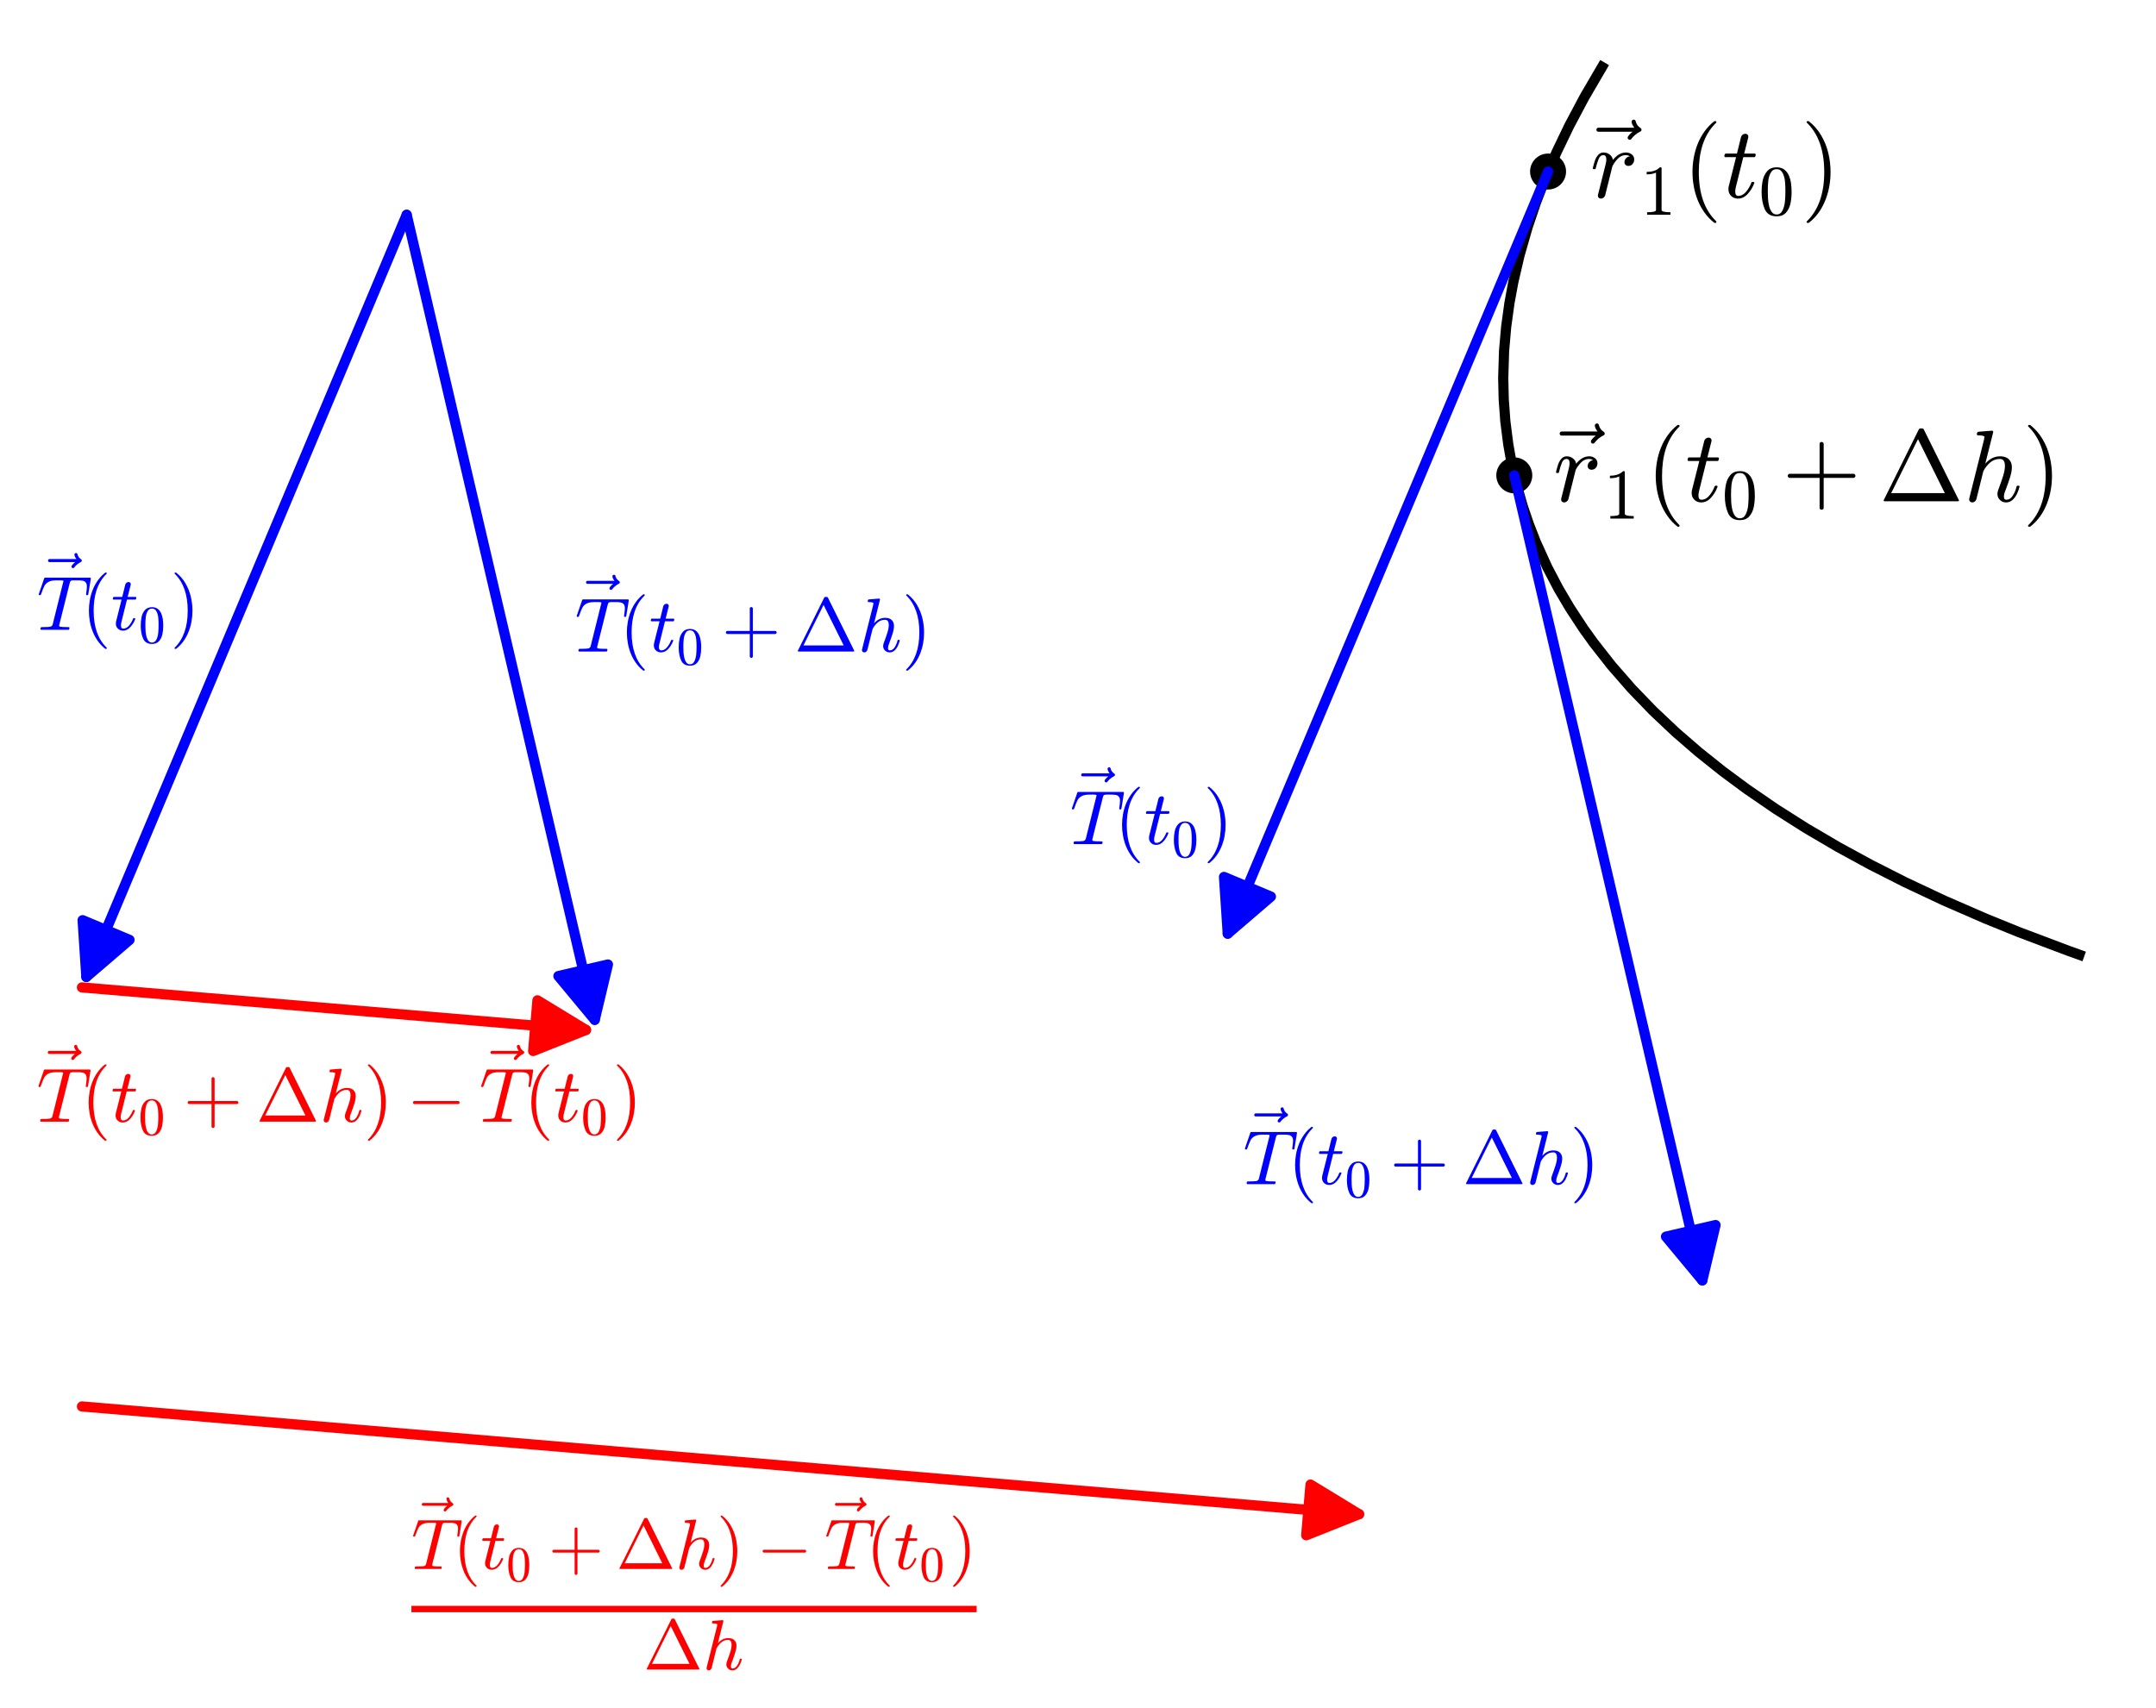
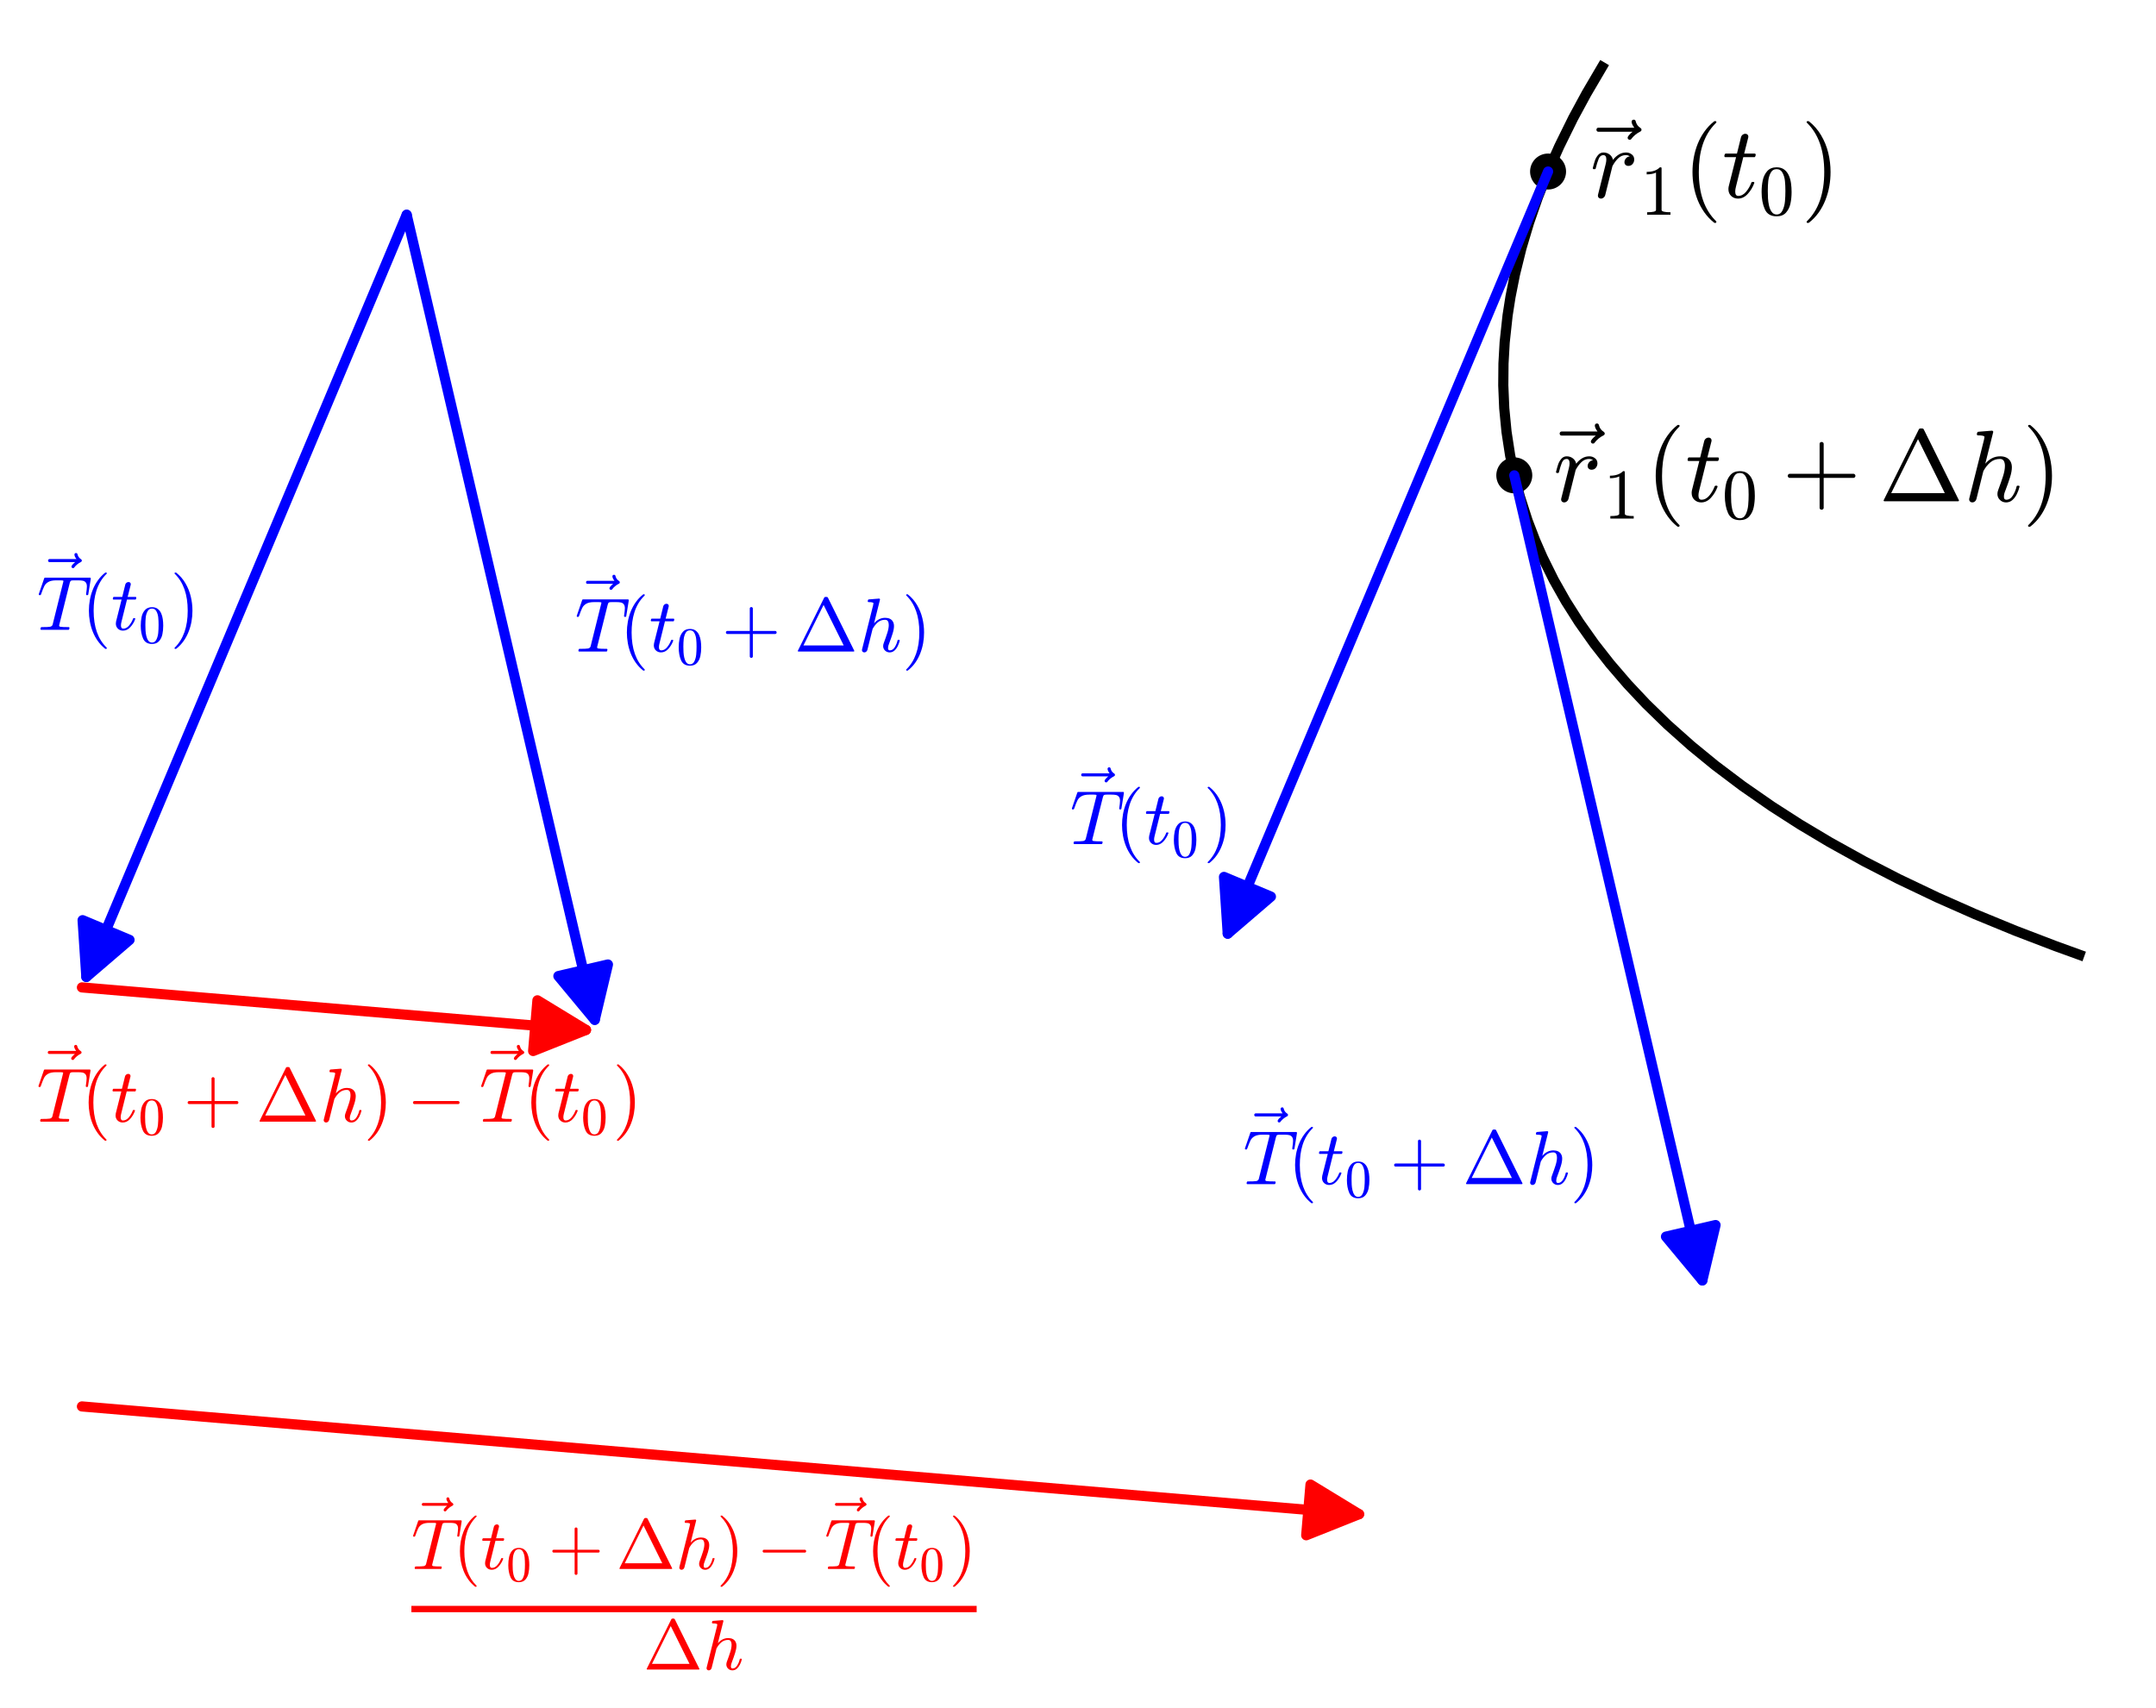
<svg xmlns="http://www.w3.org/2000/svg" xmlns:xlink="http://www.w3.org/1999/xlink" width="423.726pt" height="335.748pt" viewBox="0 0 423.726 335.748" version="1.1">
  <defs>
    <style type="text/css">*{stroke-linejoin: round; stroke-linecap: butt}</style>
  </defs>
  <g id="figure_1">
    <g id="patch_1">
      <path d="M 0 335.748  L 423.726 335.748  L 423.726 0  L 0 0  z " style="fill: #ffffff" />
    </g>
    <g id="axes_1">
      <g id="patch_2">
        <path d="M 8.254 317.414  L 416.526 317.414  L 416.526 7.2  L 8.254 7.2  z " style="fill: #ffffff" />
      </g>
      <g id="PathCollection_1">
-         <path d="M 304.247 37.256  C 305.185 37.256 306.084 36.884 306.747 36.221  C 307.41 35.558 307.783 34.659 307.783 33.721  C 307.783 32.783 307.41 31.884 306.747 31.221  C 306.084 30.558 305.185 30.185 304.247 30.185  C 303.309 30.185 302.41 30.558 301.747 31.221  C 301.084 31.884 300.712 32.783 300.712 33.721  C 300.712 34.659 301.084 35.558 301.747 36.221  C 302.41 36.884 303.309 37.256 304.247 37.256  z " clip-path="url(#p3df6224455)" />
+         <path d="M 304.247 37.256  C 305.185 37.256 306.084 36.884 306.747 36.221  C 307.41 35.558 307.783 34.659 307.783 33.721  C 307.783 32.783 307.41 31.884 306.747 31.221  C 306.084 30.558 305.185 30.185 304.247 30.185  C 303.309 30.185 302.41 30.558 301.747 31.221  C 301.084 31.884 300.712 32.783 300.712 33.721  C 300.712 34.659 301.084 35.558 301.747 36.221  C 302.41 36.884 303.309 37.256 304.247 37.256  z " clip-path="url(#p47f7a7944b)" />
      </g>
      <g id="PathCollection_2">
-         <path d="M 297.609 96.983  C 298.547 96.983 299.446 96.61 300.109 95.947  C 300.772 95.284 301.145 94.385 301.145 93.447  C 301.145 92.509 300.772 91.61 300.109 90.947  C 299.446 90.284 298.547 89.912 297.609 89.912  C 296.671 89.912 295.772 90.284 295.109 90.947  C 294.446 91.61 294.074 92.509 294.074 93.447  C 294.074 94.385 294.446 95.284 295.109 95.947  C 295.772 96.61 296.671 96.983 297.609 96.983  z " clip-path="url(#p3df6224455)" />
+         <path d="M 297.609 96.983  C 298.547 96.983 299.446 96.61 300.109 95.947  C 300.772 95.284 301.145 94.385 301.145 93.447  C 301.145 92.509 300.772 91.61 300.109 90.947  C 299.446 90.284 298.547 89.912 297.609 89.912  C 296.671 89.912 295.772 90.284 295.109 90.947  C 294.446 91.61 294.074 92.509 294.074 93.447  C 294.074 94.385 294.446 95.284 295.109 95.947  C 295.772 96.61 296.671 96.983 297.609 96.983  z " clip-path="url(#p47f7a7944b)" />
      </g>
      <g id="matplotlib.axis_1" />
      <g id="matplotlib.axis_2" />
      <g id="line2d_1">
-         <path d="M 314.857 13.166  L 311.379 19.126  L 308.405 24.733  L 305.914 29.916  L 303.797 34.806  L 301.909 39.689  L 300.238 44.621  L 298.648 50.156  L 297.425 55.406  L 296.657 59.568  L 296.01 64.265  L 295.598 69.023  L 295.435 74.33  L 295.533 78.506  L 295.85 82.825  L 296.416 87.286  L 297.005 90.639  L 298.09 95.397  L 299.289 99.567  L 300.5 103.118  L 301.873 106.623  L 304.078 111.483  L 306.294 115.709  L 308.494 119.445  L 311.139 123.485  L 313.218 126.386  L 316.742 130.875  L 320.688 135.396  L 324.887 139.746  L 329.344 143.952  L 333.795 147.805  L 338.536 151.593  L 343.281 155.108  L 349.056 159.07  L 354.961 162.814  L 361.228 166.495  L 367.66 170.002  L 374.432 173.435  L 382.039 177.014  L 390.235 180.582  L 396.764 183.233  L 406.508 186.91  L 408.675 187.686  L 408.675 187.686  " clip-path="url(#p3df6224455)" style="fill: none; stroke: #000000; stroke-width: 2; stroke-linecap: square" />
+         <path d="M 314.857 13.166  L 311.792 18.389  L 309.166 23.243  L 306.45 28.757  L 304.32 33.547  L 302.231 38.813  L 300.51 43.768  L 299.017 48.769  L 297.752 53.877  L 296.861 58.363  L 296.292 62.001  L 295.72 67.287  L 295.484 71.461  L 295.445 75.748  L 295.634 80.242  L 296.083 84.898  L 296.794 89.53  L 297.75 94.04  L 298.684 97.567  L 300.239 102.396  L 301.708 106.227  L 303.165 109.565  L 305.383 114.036  L 307.728 118.188  L 310.335 122.301  L 313.338 126.548  L 316.407 130.468  L 319.838 134.461  L 323.472 138.327  L 327.7 142.444  L 332.397 146.628  L 337.054 150.441  L 342.452 154.512  L 348.217 158.515  L 353.737 162.061  L 359.589 165.558  L 366.37 169.318  L 373.194 172.826  L 380.804 176.452  L 388.135 179.694  L 396.105 182.973  L 404.039 186.008  L 408.675 187.686  L 408.675 187.686  " clip-path="url(#p47f7a7944b)" style="fill: none; stroke: #000000; stroke-width: 2; stroke-linecap: square" />
      </g>
      <g id="patch_3">
-         <path d="M 304.247 33.721  Q 272.336 109.661 241.291 183.539  " clip-path="url(#p3df6224455)" style="fill: none; stroke: #0000ff; stroke-width: 2; stroke-linecap: round" />
-         <path d="M 249.774 176.257  L 241.291 183.539  L 240.555 172.383  z " clip-path="url(#p3df6224455)" style="fill: #0000ff; stroke: #0000ff; stroke-width: 2; stroke-linecap: round" />
+         <path d="M 304.247 33.721  Q 272.336 109.661 241.291 183.539  " clip-path="url(#p47f7a7944b)" style="fill: none; stroke: #0000ff; stroke-width: 2; stroke-linecap: round" />
+         <path d="M 249.774 176.257  L 241.291 183.539  L 240.555 172.383  z " clip-path="url(#p47f7a7944b)" style="fill: #0000ff; stroke: #0000ff; stroke-width: 2; stroke-linecap: round" />
      </g>
      <g id="patch_4">
-         <path d="M 79.928 42.227  Q 48.017 118.166 16.971 192.045  " clip-path="url(#p3df6224455)" style="fill: none; stroke: #0000ff; stroke-width: 2; stroke-linecap: round" />
-         <path d="M 25.455 184.763  L 16.971 192.045  L 16.236 180.889  z " clip-path="url(#p3df6224455)" style="fill: #0000ff; stroke: #0000ff; stroke-width: 2; stroke-linecap: round" />
+         <path d="M 79.928 42.227  Q 48.017 118.166 16.971 192.045  " clip-path="url(#p47f7a7944b)" style="fill: none; stroke: #0000ff; stroke-width: 2; stroke-linecap: round" />
+         <path d="M 25.455 184.763  L 16.971 192.045  L 16.236 180.889  z " clip-path="url(#p47f7a7944b)" style="fill: #0000ff; stroke: #0000ff; stroke-width: 2; stroke-linecap: round" />
      </g>
      <g id="patch_5">
-         <path d="M 297.609 93.447  Q 316.343 173.661 334.567 251.697  " clip-path="url(#p3df6224455)" style="fill: none; stroke: #0000ff; stroke-width: 2; stroke-linecap: round" />
-         <path d="M 337.162 240.822  L 334.567 251.697  L 327.424 243.096  z " clip-path="url(#p3df6224455)" style="fill: #0000ff; stroke: #0000ff; stroke-width: 2; stroke-linecap: round" />
+         <path d="M 297.609 93.447  Q 316.343 173.661 334.567 251.697  " clip-path="url(#p47f7a7944b)" style="fill: none; stroke: #0000ff; stroke-width: 2; stroke-linecap: round" />
+         <path d="M 337.162 240.822  L 334.567 251.697  L 327.424 243.096  z " clip-path="url(#p47f7a7944b)" style="fill: #0000ff; stroke: #0000ff; stroke-width: 2; stroke-linecap: round" />
      </g>
      <g id="patch_6">
-         <path d="M 79.928 42.227  Q 98.661 122.44 116.886 200.477  " clip-path="url(#p3df6224455)" style="fill: none; stroke: #0000ff; stroke-width: 2; stroke-linecap: round" />
-         <path d="M 119.481 189.602  L 116.886 200.477  L 109.743 191.876  z " clip-path="url(#p3df6224455)" style="fill: #0000ff; stroke: #0000ff; stroke-width: 2; stroke-linecap: round" />
+         <path d="M 79.928 42.227  Q 98.661 122.44 116.886 200.477  " clip-path="url(#p47f7a7944b)" style="fill: none; stroke: #0000ff; stroke-width: 2; stroke-linecap: round" />
+         <path d="M 119.481 189.602  L 116.886 200.477  L 109.743 191.876  z " clip-path="url(#p47f7a7944b)" style="fill: #0000ff; stroke: #0000ff; stroke-width: 2; stroke-linecap: round" />
      </g>
      <g id="patch_7">
-         <path d="M 16.105 194.106  Q 66.75 198.38 115.167 202.466  " clip-path="url(#p3df6224455)" style="fill: none; stroke: #ff0000; stroke-width: 2; stroke-linecap: round" />
-         <path d="M 105.623 196.643  L 115.167 202.466  L 104.782 206.608  z " clip-path="url(#p3df6224455)" style="fill: #ff0000; stroke: #ff0000; stroke-width: 2; stroke-linecap: round" />
+         <path d="M 16.105 194.106  Q 66.75 198.38 115.167 202.466  " clip-path="url(#p47f7a7944b)" style="fill: none; stroke: #ff0000; stroke-width: 2; stroke-linecap: round" />
+         <path d="M 105.623 196.643  L 115.167 202.466  L 104.782 206.608  z " clip-path="url(#p47f7a7944b)" style="fill: #ff0000; stroke: #ff0000; stroke-width: 2; stroke-linecap: round" />
      </g>
      <g id="patch_8">
-         <path d="M 16.105 276.479  Q 142.717 287.164 267.101 297.66  " clip-path="url(#p3df6224455)" style="fill: none; stroke: #ff0000; stroke-width: 2; stroke-linecap: round" />
-         <path d="M 257.557 291.837  L 267.101 297.66  L 256.716 301.802  z " clip-path="url(#p3df6224455)" style="fill: #ff0000; stroke: #ff0000; stroke-width: 2; stroke-linecap: round" />
+         <path d="M 16.105 276.479  Q 142.717 287.164 267.101 297.66  " clip-path="url(#p47f7a7944b)" style="fill: none; stroke: #ff0000; stroke-width: 2; stroke-linecap: round" />
+         <path d="M 257.557 291.837  L 267.101 297.66  L 256.716 301.802  z " clip-path="url(#p47f7a7944b)" style="fill: #ff0000; stroke: #ff0000; stroke-width: 2; stroke-linecap: round" />
      </g>
      <g id="text_1">
        <g transform="translate(312.496 38.92095) scale(0.2 -0.2)">
          <defs>
            <path id="Cmmi10-7e" d="M 1281 3809  Q 1231 3809 1198 3846  Q 1166 3884 1166 3938  Q 1166 3984 1198 4023  Q 1231 4063 1281 4063  L 3547 4063  Q 3378 4291 3378 4441  Q 3378 4497 3417 4533  Q 3456 4569 3506 4569  Q 3613 4569 3634 4469  Q 3697 4194 3938 4044  Q 4000 4003 4000 3938  Q 4000 3859 3938 3828  Q 3575 3647 3353 3347  Q 3328 3303 3256 3303  Q 3209 3303 3168 3340  Q 3128 3378 3128 3431  Q 3128 3547 3438 3809  L 1281 3809  z " transform="scale(0.015625)" />
            <path id="Cmmi10-72" d="M 494 109  Q 494 147 500 166  L 978 2075  Q 1025 2253 1025 2388  Q 1025 2663 838 2663  Q 638 2663 541 2423  Q 444 2184 353 1819  Q 353 1800 334 1789  Q 316 1778 300 1778  L 225 1778  Q 203 1778 187 1801  Q 172 1825 172 1844  Q 241 2122 305 2315  Q 369 2509 505 2668  Q 641 2828 844 2828  Q 1066 2828 1233 2700  Q 1400 2572 1441 2363  Q 1603 2575 1811 2701  Q 2019 2828 2266 2828  Q 2469 2828 2623 2709  Q 2778 2591 2778 2388  Q 2778 2225 2676 2104  Q 2575 1984 2406 1984  Q 2303 1984 2233 2048  Q 2163 2113 2163 2216  Q 2163 2356 2266 2467  Q 2369 2578 2503 2578  Q 2400 2663 2253 2663  Q 1978 2663 1775 2467  Q 1572 2272 1409 1972  L 953 141  Q 931 53 854 -9  Q 778 -72 684 -72  Q 606 -72 550 -22  Q 494 28 494 109  z " transform="scale(0.015625)" />
            <path id="Cmr10-31" d="M 594 0  L 594 225  Q 1394 225 1394 428  L 1394 3788  Q 1063 3628 556 3628  L 556 3853  Q 1341 3853 1741 4263  L 1831 4263  Q 1853 4263 1873 4245  Q 1894 4228 1894 4206  L 1894 428  Q 1894 225 2694 225  L 2694 0  L 594 0  z " transform="scale(0.015625)" />
            <path id="Cmr10-28" d="M 1984 -1588  Q 1628 -1306 1370 -942  Q 1113 -578 948 -165  Q 784 247 703 697  Q 622 1147 622 1600  Q 622 2059 703 2509  Q 784 2959 951 3375  Q 1119 3791 1378 4153  Q 1638 4516 1984 4788  Q 1984 4800 2016 4800  L 2075 4800  Q 2094 4800 2109 4783  Q 2125 4766 2125 4744  Q 2125 4716 2113 4703  Q 1800 4397 1592 4047  Q 1384 3697 1257 3301  Q 1131 2906 1075 2482  Q 1019 2059 1019 1600  Q 1019 -434 2106 -1491  Q 2125 -1509 2125 -1544  Q 2125 -1559 2108 -1579  Q 2091 -1600 2075 -1600  L 2016 -1600  Q 1984 -1600 1984 -1588  z " transform="scale(0.015625)" />
            <path id="Cmmi10-74" d="M 397 519  Q 397 613 416 697  L 878 2534  L 206 2534  Q 141 2534 141 2619  Q 166 2759 225 2759  L 934 2759  L 1191 3803  Q 1216 3888 1291 3947  Q 1366 4006 1459 4006  Q 1541 4006 1595 3957  Q 1650 3909 1650 3828  Q 1650 3809 1648 3798  Q 1647 3788 1644 3775  L 1388 2759  L 2047 2759  Q 2113 2759 2113 2675  Q 2109 2659 2100 2621  Q 2091 2584 2075 2559  Q 2059 2534 2028 2534  L 1331 2534  L 872 684  Q 825 503 825 372  Q 825 97 1013 97  Q 1294 97 1511 361  Q 1728 625 1844 941  Q 1869 978 1894 978  L 1972 978  Q 1997 978 2012 961  Q 2028 944 2028 922  Q 2028 909 2022 903  Q 1881 516 1612 222  Q 1344 -72 997 -72  Q 744 -72 570 93  Q 397 259 397 519  z " transform="scale(0.015625)" />
            <path id="Cmr10-30" d="M 1600 -141  Q 816 -141 533 504  Q 250 1150 250 2041  Q 250 2597 351 3087  Q 453 3578 754 3920  Q 1056 4263 1600 4263  Q 2022 4263 2290 4056  Q 2559 3850 2700 3523  Q 2841 3197 2892 2823  Q 2944 2450 2944 2041  Q 2944 1491 2842 1011  Q 2741 531 2444 195  Q 2147 -141 1600 -141  z M 1600 25  Q 1956 25 2131 390  Q 2306 756 2347 1200  Q 2388 1644 2388 2144  Q 2388 2625 2347 3031  Q 2306 3438 2132 3767  Q 1959 4097 1600 4097  Q 1238 4097 1063 3765  Q 888 3434 847 3029  Q 806 2625 806 2144  Q 806 1788 823 1472  Q 841 1156 916 820  Q 991 484 1158 254  Q 1325 25 1600 25  z " transform="scale(0.015625)" />
            <path id="Cmr10-29" d="M 416 -1600  Q 359 -1600 359 -1544  Q 359 -1516 372 -1503  Q 1466 -434 1466 1600  Q 1466 3634 384 4691  Q 359 4706 359 4744  Q 359 4766 376 4783  Q 394 4800 416 4800  L 475 4800  Q 494 4800 506 4788  Q 966 4425 1272 3906  Q 1578 3388 1720 2800  Q 1863 2213 1863 1600  Q 1863 1147 1786 708  Q 1709 269 1542 -157  Q 1375 -584 1119 -945  Q 863 -1306 506 -1588  Q 494 -1600 475 -1600  L 416 -1600  z " transform="scale(0.015625)" />
          </defs>
          <use xlink:href="#Cmmi10-7e" transform="translate(-11.93945 5.609375)" />
          <use xlink:href="#Cmmi10-72" transform="translate(0 0.53125)" />
          <use xlink:href="#Cmr10-31" transform="translate(49.58133 -16.475) scale(0.7)" />
          <use xlink:href="#Cmr10-28" transform="translate(90.95867 0.53125)" />
          <use xlink:href="#Cmmi10-74" transform="translate(129.777 0.53125)" />
          <use xlink:href="#Cmr10-30" transform="translate(165.861 -16.475) scale(0.7)" />
          <use xlink:href="#Cmr10-29" transform="translate(207.2384 0.53125)" />
        </g>
      </g>
      <g id="text_2">
        <g style="fill: #0000ff" transform="translate(210.2998 165.9874) scale(0.15 -0.15)">
          <defs>
            <path id="Cmmi10-54" d="M 294 84  Q 297 100 308 140  Q 319 181 336 203  Q 353 225 384 225  Q 934 225 1113 256  Q 1284 300 1319 441  L 2194 3956  Q 2222 4034 2222 4097  Q 2222 4147 1997 4147  L 1625 4147  Q 1197 4147 964 4015  Q 731 3884 622 3668  Q 513 3453 341 2963  Q 319 2906 275 2906  L 219 2906  Q 153 2906 153 2988  L 609 4313  Q 622 4372 672 4372  L 4453 4372  Q 4519 4372 4519 4288  L 4306 2963  Q 4306 2944 4284 2925  Q 4263 2906 4244 2906  L 4184 2906  Q 4122 2906 4122 2988  Q 4191 3441 4191 3628  Q 4191 3853 4097 3968  Q 4003 4084 3853 4115  Q 3703 4147 3463 4147  L 3084 4147  Q 2913 4147 2853 4115  Q 2794 4084 2753 3928  L 1875 416  Q 1872 403 1870 390  Q 1869 378 1863 359  Q 1863 278 1959 256  Q 2125 225 2669 225  Q 2731 225 2731 141  Q 2709 50 2696 25  Q 2684 0 2625 0  L 359 0  Q 294 0 294 84  z " transform="scale(0.015625)" />
          </defs>
          <use xlink:href="#Cmmi10-7e" transform="translate(-3.619141 29.60938)" />
          <use xlink:href="#Cmmi10-54" transform="translate(0 0.40625)" />
          <use xlink:href="#Cmr10-28" transform="translate(58.39844 0.40625)" />
          <use xlink:href="#Cmmi10-74" transform="translate(97.2168 0.40625)" />
          <use xlink:href="#Cmr10-30" transform="translate(133.3008 -16.6) scale(0.7)" />
          <use xlink:href="#Cmr10-29" transform="translate(174.6781 0.40625)" />
        </g>
      </g>
      <g id="text_3">
        <g style="fill: #0000ff" transform="translate(7.254865 123.8665) scale(0.15 -0.15)">
          <use xlink:href="#Cmmi10-7e" transform="translate(-3.619141 29.60938)" />
          <use xlink:href="#Cmmi10-54" transform="translate(0 0.40625)" />
          <use xlink:href="#Cmr10-28" transform="translate(58.39844 0.40625)" />
          <use xlink:href="#Cmmi10-74" transform="translate(97.2168 0.40625)" />
          <use xlink:href="#Cmr10-30" transform="translate(133.3008 -16.6) scale(0.7)" />
          <use xlink:href="#Cmr10-29" transform="translate(174.6781 0.40625)" />
        </g>
      </g>
      <g id="text_4">
        <g transform="translate(305.2697 98.6471) scale(0.2 -0.2)">
          <defs>
            <path id="Cmr10-2b" d="M 481 1472  Q 428 1472 393 1512  Q 359 1553 359 1600  Q 359 1647 393 1687  Q 428 1728 481 1728  L 2363 1728  L 2363 3616  Q 2363 3666 2400 3698  Q 2438 3731 2491 3731  Q 2538 3731 2578 3698  Q 2619 3666 2619 3616  L 2619 1728  L 4500 1728  Q 4547 1728 4581 1687  Q 4616 1647 4616 1600  Q 4616 1553 4581 1512  Q 4547 1472 4500 1472  L 2619 1472  L 2619 -416  Q 2619 -466 2578 -498  Q 2538 -531 2491 -531  Q 2438 -531 2400 -498  Q 2363 -466 2363 -416  L 2363 1472  L 481 1472  z " transform="scale(0.015625)" />
            <path id="Cmr10-a2" d="M 347 0  Q 294 0 294 50  Q 297 56 298 59  Q 300 63 300 72  L 2503 4513  Q 2531 4581 2619 4581  L 2706 4581  Q 2794 4581 2822 4513  L 5025 72  Q 5028 66 5029 61  Q 5031 56 5031 50  Q 5031 0 4978 0  L 347 0  z M 769 513  L 4141 513  L 2456 3909  L 769 513  z " transform="scale(0.015625)" />
            <path id="Cmmi10-68" d="M 341 116  Q 341 153 347 172  L 1275 3872  Q 1300 3981 1306 4044  Q 1306 4147 891 4147  Q 825 4147 825 4231  Q 828 4247 839 4287  Q 850 4328 867 4350  Q 884 4372 916 4372  L 1778 4441  L 1797 4441  Q 1797 4434 1819 4423  Q 1841 4413 1844 4409  Q 1856 4378 1856 4359  L 1356 2363  Q 1750 2828 2291 2828  Q 2516 2828 2680 2750  Q 2844 2672 2936 2514  Q 3028 2356 3028 2138  Q 3028 1875 2911 1503  Q 2794 1131 2619 672  Q 2528 463 2528 288  Q 2528 97 2675 97  Q 2925 97 3092 364  Q 3259 631 3328 941  Q 3341 978 3378 978  L 3456 978  Q 3481 978 3497 961  Q 3513 944 3513 922  Q 3513 916 3506 903  Q 3450 672 3339 448  Q 3228 225 3059 76  Q 2891 -72 2663 -72  Q 2438 -72 2278 83  Q 2119 238 2119 459  Q 2119 578 2169 709  Q 2350 1191 2470 1569  Q 2591 1947 2591 2234  Q 2591 2419 2519 2541  Q 2447 2663 2278 2663  Q 1934 2663 1678 2452  Q 1422 2241 1234 1894  L 800 147  Q 775 50 703 -11  Q 631 -72 538 -72  Q 456 -72 398 -17  Q 341 38 341 116  z " transform="scale(0.015625)" />
          </defs>
          <use xlink:href="#Cmmi10-7e" transform="translate(-11.93945 5.609375)" />
          <use xlink:href="#Cmmi10-72" transform="translate(0 0.53125)" />
          <use xlink:href="#Cmr10-31" transform="translate(49.58133 -16.475) scale(0.7)" />
          <use xlink:href="#Cmr10-28" transform="translate(90.95867 0.53125)" />
          <use xlink:href="#Cmmi10-74" transform="translate(129.777 0.53125)" />
          <use xlink:href="#Cmr10-30" transform="translate(165.861 -16.475) scale(0.7)" />
          <use xlink:href="#Cmr10-2b" transform="translate(224.797 0.53125)" />
          <use xlink:href="#Cmr10-a2" transform="translate(320.0411 0.53125)" />
          <use xlink:href="#Cmmi10-68" transform="translate(403.3419 0.53125)" />
          <use xlink:href="#Cmr10-29" transform="translate(460.9591 0.53125)" />
        </g>
      </g>
      <g id="text_5">
        <g style="fill: #0000ff" transform="translate(244.3081 232.8368) scale(0.15 -0.15)">
          <use xlink:href="#Cmmi10-7e" transform="translate(-3.619141 29.60938)" />
          <use xlink:href="#Cmmi10-54" transform="translate(0 0.40625)" />
          <use xlink:href="#Cmr10-28" transform="translate(58.39844 0.40625)" />
          <use xlink:href="#Cmmi10-74" transform="translate(97.2168 0.40625)" />
          <use xlink:href="#Cmr10-30" transform="translate(133.3008 -16.6) scale(0.7)" />
          <use xlink:href="#Cmr10-2b" transform="translate(192.2367 0.40625)" />
          <use xlink:href="#Cmr10-a2" transform="translate(287.4809 0.40625)" />
          <use xlink:href="#Cmmi10-68" transform="translate(370.7816 0.40625)" />
          <use xlink:href="#Cmr10-29" transform="translate(428.3988 0.40625)" />
        </g>
      </g>
      <g id="text_6">
        <g style="fill: #0000ff" transform="translate(112.9848 128.1404) scale(0.15 -0.15)">
          <use xlink:href="#Cmmi10-7e" transform="translate(-3.619141 29.60938)" />
          <use xlink:href="#Cmmi10-54" transform="translate(0 0.40625)" />
          <use xlink:href="#Cmr10-28" transform="translate(58.39844 0.40625)" />
          <use xlink:href="#Cmmi10-74" transform="translate(97.2168 0.40625)" />
          <use xlink:href="#Cmr10-30" transform="translate(133.3008 -16.6) scale(0.7)" />
          <use xlink:href="#Cmr10-2b" transform="translate(192.2367 0.40625)" />
          <use xlink:href="#Cmr10-a2" transform="translate(287.4809 0.40625)" />
          <use xlink:href="#Cmmi10-68" transform="translate(370.7816 0.40625)" />
          <use xlink:href="#Cmr10-29" transform="translate(428.3988 0.40625)" />
        </g>
      </g>
      <g id="text_7">
        <g style="fill: #ff0000" transform="translate(7.2 220.5548) scale(0.15 -0.15)">
          <defs>
            <path id="Cmsy10-a1" d="M 653 1472  Q 600 1472 565 1512  Q 531 1553 531 1600  Q 531 1647 565 1687  Q 600 1728 653 1728  L 4325 1728  Q 4375 1728 4408 1687  Q 4441 1647 4441 1600  Q 4441 1553 4408 1512  Q 4375 1472 4325 1472  L 653 1472  z " transform="scale(0.015625)" />
          </defs>
          <use xlink:href="#Cmmi10-7e" transform="translate(-3.619141 29.60938)" />
          <use xlink:href="#Cmmi10-54" transform="translate(0 0.40625)" />
          <use xlink:href="#Cmr10-28" transform="translate(58.39844 0.40625)" />
          <use xlink:href="#Cmmi10-74" transform="translate(97.2168 0.40625)" />
          <use xlink:href="#Cmr10-30" transform="translate(133.3008 -16.6) scale(0.7)" />
          <use xlink:href="#Cmr10-2b" transform="translate(192.2367 0.40625)" />
          <use xlink:href="#Cmr10-a2" transform="translate(287.4809 0.40625)" />
          <use xlink:href="#Cmmi10-68" transform="translate(370.7816 0.40625)" />
          <use xlink:href="#Cmr10-29" transform="translate(428.3988 0.40625)" />
          <use xlink:href="#Cmsy10-a1" transform="translate(484.7758 0.40625)" />
          <use xlink:href="#Cmmi10-7e" transform="translate(576.4008 29.60938)" />
          <use xlink:href="#Cmmi10-54" transform="translate(580.0199 0.40625)" />
          <use xlink:href="#Cmr10-28" transform="translate(638.4184 0.40625)" />
          <use xlink:href="#Cmmi10-74" transform="translate(677.2367 0.40625)" />
          <use xlink:href="#Cmr10-30" transform="translate(713.3207 -16.6) scale(0.7)" />
          <use xlink:href="#Cmr10-29" transform="translate(754.698 0.40625)" />
        </g>
      </g>
      <g id="text_8">
        <g style="fill: #ff0000" transform="translate(80.85273 319.5479) scale(0.2 -0.2)">
          <use xlink:href="#Cmmi10-7e" transform="translate(-2.530273 76.02813) scale(0.7)" />
          <use xlink:href="#Cmmi10-54" transform="translate(0 55.58438) scale(0.7)" />
          <use xlink:href="#Cmr10-28" transform="translate(40.87891 55.58438) scale(0.7)" />
          <use xlink:href="#Cmmi10-74" transform="translate(68.05176 55.58438) scale(0.7)" />
          <use xlink:href="#Cmr10-30" transform="translate(93.31055 43.68) scale(0.49)" />
          <use xlink:href="#Cmr10-2b" transform="translate(134.5657 55.58438) scale(0.7)" />
          <use xlink:href="#Cmr10-a2" transform="translate(201.2366 55.58438) scale(0.7)" />
          <use xlink:href="#Cmmi10-68" transform="translate(259.5471 55.58438) scale(0.7)" />
          <use xlink:href="#Cmr10-29" transform="translate(299.8792 55.58438) scale(0.7)" />
          <use xlink:href="#Cmsy10-a1" transform="translate(339.343 55.58438) scale(0.7)" />
          <use xlink:href="#Cmmi10-7e" transform="translate(403.4837 76.02813) scale(0.7)" />
          <use xlink:href="#Cmmi10-54" transform="translate(406.0139 55.58438) scale(0.7)" />
          <use xlink:href="#Cmr10-28" transform="translate(446.8929 55.58438) scale(0.7)" />
          <use xlink:href="#Cmmi10-74" transform="translate(474.0657 55.58438) scale(0.7)" />
          <use xlink:href="#Cmr10-30" transform="translate(499.3245 43.68) scale(0.49)" />
          <use xlink:href="#Cmr10-29" transform="translate(528.2886 55.58438) scale(0.7)" />
          <use xlink:href="#Cmr10-a2" transform="translate(228 -43.27031) scale(0.7)" />
          <use xlink:href="#Cmmi10-68" transform="translate(286.3105 -43.27031) scale(0.7)" />
          <path d="M 0 13.084  L 0 19.334  L 555.461 19.334  L 555.461 13.084  L 0 13.084  z " />
        </g>
      </g>
    </g>
  </g>
  <defs>
-     <clipPath id="p3df6224455">
+     <clipPath id="p47f7a7944b">
      <rect x="8.254" y="7.2" width="408.272" height="310.214" />
    </clipPath>
  </defs>
</svg>
